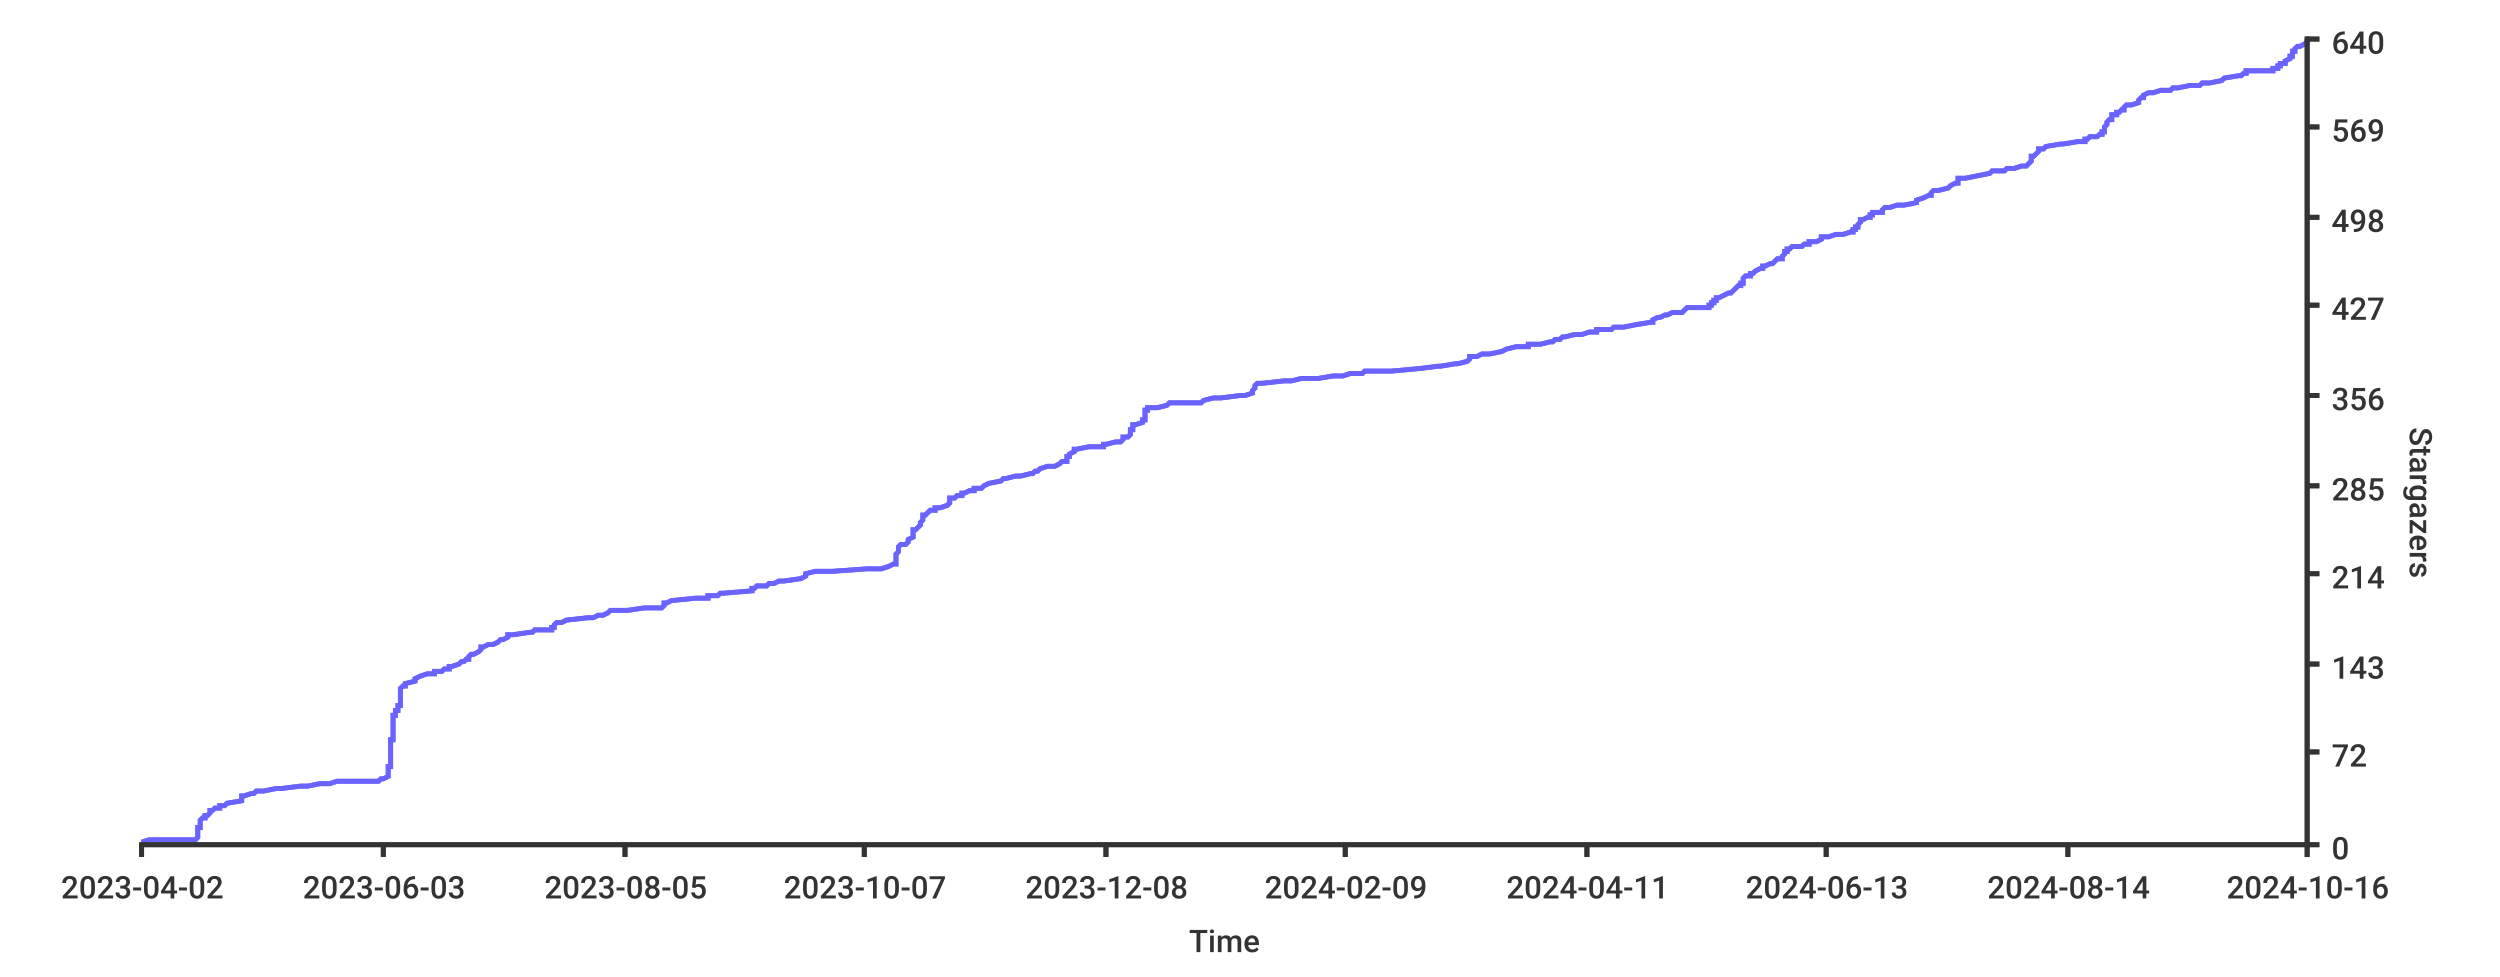
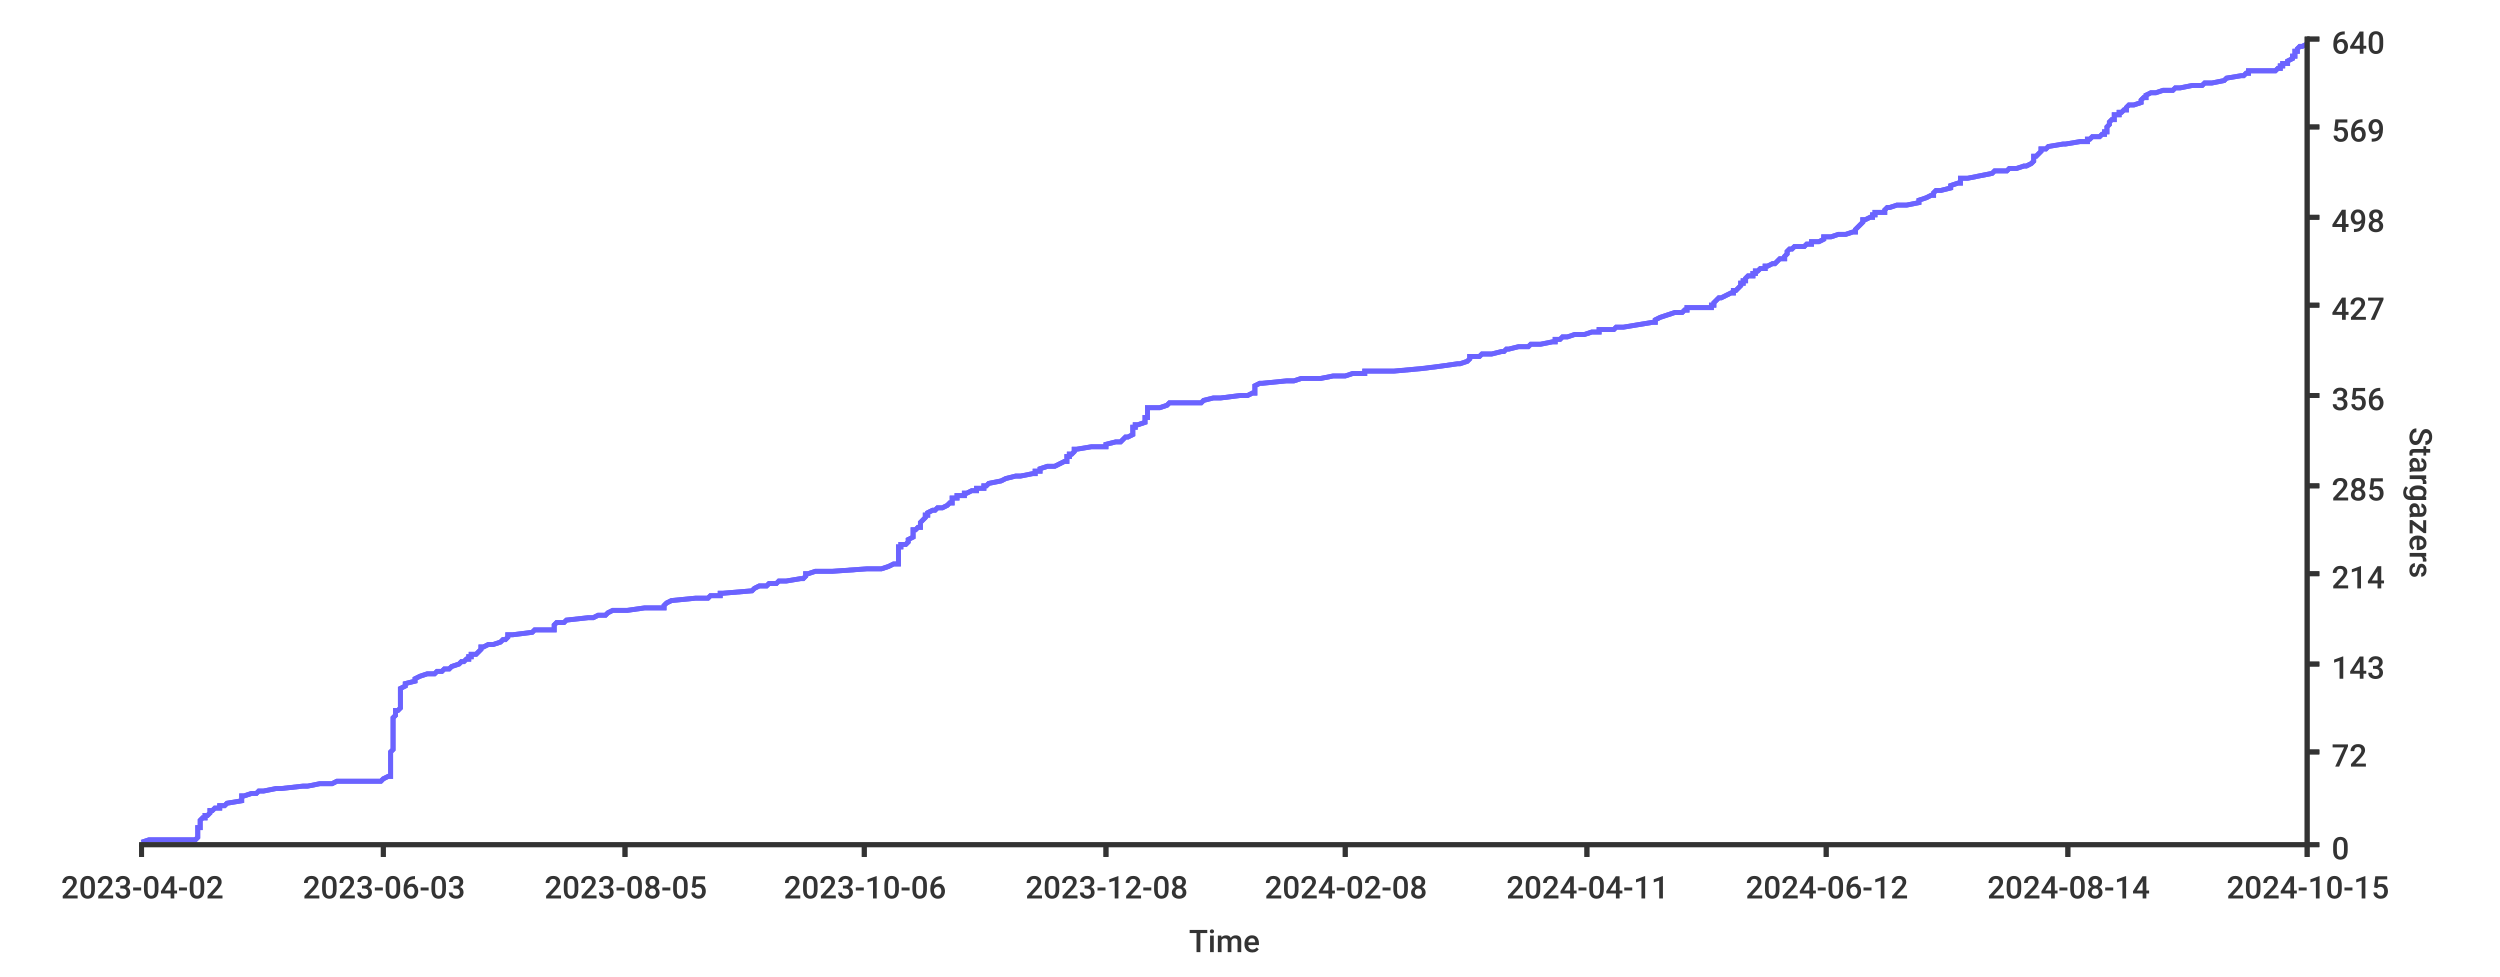
<svg xmlns="http://www.w3.org/2000/svg" width="1024px" height="400px">
  <style type="text/css">
path { fill: none; stroke: rgb(51,51,51); }
path.series { stroke: #6b63ff; }
rect.background { fill: rgb(255,255,255); stroke: none; }

text {
	stroke-width: 0;
	stroke: none;
	fill: rgba(51,51,51,1.0);
	font-size: 12.8px;
	font-family: 'Roboto Medium', sans-serif;
}
</style>
-   <rect rx="8" x="0" y="0" width="1024px" height="400px" class="background" />
-   <rect class="background" rx="8" x="0" y="0" width="1024px" height="400px" />
-   <path class="series" d="M 58 345 L 61 344 L 80 344 L 81 343 L 81 343 L 81 342 L 81 342 L 81 341 L 81 341 L 81 340 L 81 340 L 81 339 L 82 339 L 82 338 L 82 338 L 82 337 L 82 337 L 82 336 L 82 336 L 83 335 L 84 335 L 84 334 L 85 334 L 86 333 L 86 333 L 86 332 L 87 332 L 88 331 L 90 331 L 90 330 L 92 330 L 93 329 L 99 328 L 99 328 L 99 327 L 99 327 L 99 326 L 100 326 L 103 325 L 104 325 L 105 324 L 108 324 L 113 323 L 115 323 L 123 322 L 126 322 L 131 321 L 135 321 L 138 320 L 155 320 L 156 319 L 157 319 L 159 318 L 159 318 L 159 317 L 159 317 L 159 316 L 159 316 L 159 315 L 159 315 L 159 314 L 160 314 L 160 313 L 160 313 L 160 312 L 160 311 L 160 311 L 160 310 L 160 310 L 160 309 L 160 309 L 160 308 L 160 308 L 160 307 L 160 307 L 160 306 L 160 306 L 160 305 L 160 305 L 160 304 L 160 304 L 160 303 L 161 303 L 161 302 L 161 302 L 161 301 L 161 301 L 161 300 L 161 300 L 161 299 L 161 299 L 161 298 L 161 298 L 161 297 L 161 297 L 161 296 L 161 295 L 161 295 L 161 294 L 161 294 L 161 293 L 162 293 L 162 292 L 162 292 L 162 291 L 163 291 L 163 290 L 163 290 L 163 289 L 164 289 L 164 288 L 164 288 L 164 287 L 164 287 L 164 286 L 164 286 L 164 285 L 164 285 L 164 284 L 164 284 L 164 283 L 164 283 L 164 282 L 164 282 L 165 281 L 166 281 L 166 280 L 166 280 L 170 279 L 170 278 L 170 278 L 172 277 L 172 277 L 175 276 L 178 276 L 178 275 L 181 275 L 182 274 L 184 274 L 184 273 L 185 273 L 188 272 L 188 272 L 189 271 L 190 271 L 191 270 L 192 270 L 192 269 L 192 269 L 193 268 L 194 268 L 196 267 L 196 267 L 197 266 L 197 266 L 197 265 L 198 265 L 200 264 L 202 264 L 204 263 L 205 262 L 206 262 L 208 261 L 208 261 L 208 260 L 210 260 L 217 259 L 218 259 L 219 258 L 226 258 L 226 257 L 227 257 L 227 256 L 227 256 L 228 255 L 230 255 L 232 254 L 232 254 L 241 253 L 243 253 L 245 252 L 247 252 L 249 251 L 249 251 L 250 250 L 257 250 L 264 249 L 271 249 L 272 248 L 272 248 L 272 247 L 273 247 L 275 246 L 285 245 L 290 245 L 290 244 L 294 244 L 295 243 L 296 243 L 308 242 L 308 242 L 308 241 L 309 241 L 310 240 L 314 240 L 315 239 L 317 239 L 319 238 L 321 238 L 328 237 L 328 237 L 330 236 L 330 236 L 330 235 L 330 235 L 334 234 L 341 234 L 355 233 L 361 233 L 364 232 L 364 232 L 366 231 L 367 231 L 367 230 L 367 229 L 367 229 L 367 228 L 367 228 L 367 227 L 367 227 L 368 226 L 368 226 L 368 225 L 368 225 L 368 224 L 368 224 L 369 223 L 371 223 L 372 222 L 372 222 L 372 221 L 372 221 L 374 220 L 374 220 L 374 219 L 374 219 L 374 218 L 374 218 L 374 217 L 375 217 L 376 216 L 376 216 L 377 215 L 377 215 L 377 214 L 377 214 L 378 213 L 378 212 L 378 212 L 378 211 L 379 211 L 380 210 L 380 210 L 381 209 L 383 209 L 383 208 L 385 208 L 388 207 L 388 207 L 389 206 L 389 206 L 389 205 L 389 205 L 389 204 L 391 204 L 392 203 L 394 203 L 394 202 L 395 202 L 397 201 L 399 201 L 399 200 L 402 200 L 403 199 L 403 199 L 405 198 L 405 198 L 410 197 L 411 196 L 412 196 L 416 195 L 418 195 L 422 194 L 423 194 L 424 193 L 425 193 L 426 192 L 426 192 L 429 191 L 432 191 L 434 190 L 434 190 L 435 189 L 437 189 L 437 188 L 437 188 L 437 187 L 438 187 L 438 186 L 438 186 L 440 185 L 440 185 L 440 184 L 441 184 L 446 183 L 452 183 L 452 182 L 453 182 L 457 181 L 459 181 L 460 180 L 460 179 L 462 179 L 463 178 L 463 178 L 463 177 L 463 177 L 463 176 L 464 176 L 464 175 L 464 175 L 464 174 L 465 174 L 468 173 L 468 173 L 468 172 L 469 172 L 469 171 L 469 171 L 469 170 L 469 170 L 469 169 L 469 169 L 469 168 L 470 168 L 470 167 L 474 167 L 478 166 L 478 166 L 479 165 L 492 165 L 493 164 L 497 163 L 500 163 L 508 162 L 510 162 L 513 161 L 513 161 L 513 160 L 513 160 L 514 159 L 514 159 L 514 158 L 514 158 L 515 157 L 517 157 L 526 156 L 529 156 L 533 155 L 540 155 L 546 154 L 550 154 L 553 153 L 558 153 L 559 152 L 570 152 L 581 151 L 581 151 L 589 150 L 590 150 L 596 149 L 597 149 L 601 148 L 601 148 L 602 147 L 602 146 L 605 146 L 607 145 L 610 145 L 615 144 L 615 144 L 617 143 L 617 143 L 621 142 L 626 142 L 626 141 L 631 141 L 635 140 L 636 140 L 637 139 L 639 139 L 640 138 L 641 138 L 645 137 L 648 137 L 651 136 L 654 136 L 654 135 L 660 135 L 661 134 L 665 134 L 670 133 L 670 133 L 676 132 L 677 132 L 677 131 L 679 130 L 680 130 L 682 129 L 683 129 L 685 128 L 689 128 L 690 127 L 690 127 L 691 126 L 700 126 L 700 125 L 701 125 L 701 124 L 702 124 L 702 123 L 703 123 L 703 122 L 704 122 L 706 121 L 706 121 L 708 120 L 709 120 L 710 119 L 710 119 L 711 118 L 711 118 L 712 117 L 713 117 L 713 116 L 714 116 L 714 115 L 714 115 L 714 114 L 715 113 L 717 113 L 717 112 L 718 112 L 719 111 L 719 111 L 721 110 L 722 110 L 722 109 L 723 109 L 725 108 L 726 108 L 727 107 L 727 107 L 728 106 L 730 106 L 730 105 L 730 105 L 731 104 L 731 104 L 731 103 L 732 103 L 732 102 L 733 102 L 734 101 L 738 101 L 739 100 L 741 100 L 741 99 L 744 99 L 746 98 L 746 97 L 749 97 L 752 96 L 755 96 L 758 95 L 759 95 L 759 94 L 760 94 L 760 93 L 761 93 L 761 92 L 761 92 L 762 91 L 762 91 L 762 90 L 763 90 L 765 89 L 766 89 L 766 88 L 767 88 L 767 87 L 771 87 L 771 86 L 771 86 L 772 85 L 774 85 L 777 84 L 780 84 L 785 83 L 785 83 L 785 82 L 785 82 L 788 81 L 790 80 L 791 80 L 791 79 L 791 79 L 792 78 L 794 78 L 798 77 L 798 77 L 799 76 L 799 76 L 801 75 L 802 75 L 802 74 L 802 74 L 802 73 L 805 73 L 810 72 L 810 72 L 815 71 L 815 71 L 816 70 L 821 70 L 822 69 L 825 69 L 828 68 L 830 68 L 831 67 L 831 67 L 832 66 L 832 66 L 832 65 L 832 64 L 833 64 L 834 63 L 834 63 L 835 62 L 835 62 L 835 61 L 837 61 L 838 60 L 838 60 L 844 59 L 845 59 L 851 58 L 854 58 L 854 57 L 855 57 L 856 56 L 859 56 L 860 55 L 861 55 L 861 54 L 862 54 L 862 53 L 862 53 L 862 52 L 862 52 L 863 51 L 863 51 L 863 50 L 863 50 L 864 49 L 865 49 L 865 48 L 865 47 L 867 47 L 867 46 L 868 46 L 869 45 L 870 45 L 870 44 L 870 44 L 871 43 L 873 43 L 876 42 L 876 42 L 876 41 L 876 41 L 877 40 L 878 40 L 878 39 L 878 39 L 880 38 L 882 38 L 885 37 L 889 37 L 890 36 L 892 36 L 897 35 L 901 35 L 902 34 L 905 34 L 910 33 L 910 33 L 911 32 L 917 31 L 918 31 L 919 30 L 920 30 L 920 29 L 931 29 L 931 28 L 933 28 L 933 27 L 934 27 L 934 26 L 936 26 L 936 25 L 936 25 L 938 24 L 938 24 L 938 23 L 939 23 L 939 22 L 939 22 L 939 21 L 940 21 L 940 20 L 940 20 L 941 19 L 942 19 L 944 18 L 944 18 L 945 17 L 945 17 L 945 16" stroke-width="2" />
-   <path stroke-width="2" class="series" d="M 58 345 L 61 344 L 80 344 L 81 343 L 81 343 L 81 342 L 81 342 L 81 341 L 81 341 L 81 340 L 81 340 L 81 339 L 82 339 L 82 338 L 82 338 L 82 337 L 82 337 L 82 336 L 82 336 L 83 335 L 84 335 L 84 334 L 85 334 L 86 333 L 86 333 L 86 332 L 87 332 L 88 331 L 90 331 L 90 330 L 92 330 L 93 329 L 99 328 L 99 328 L 99 327 L 99 327 L 99 326 L 100 326 L 103 325 L 104 325 L 105 324 L 108 324 L 113 323 L 115 323 L 123 322 L 126 322 L 131 321 L 135 321 L 138 320 L 155 320 L 156 319 L 157 319 L 159 318 L 159 318 L 159 317 L 159 317 L 159 316 L 159 316 L 159 315 L 159 315 L 159 314 L 160 314 L 160 313 L 160 313 L 160 312 L 160 311 L 160 311 L 160 310 L 160 310 L 160 309 L 160 309 L 160 308 L 160 308 L 160 307 L 160 307 L 160 306 L 160 306 L 160 305 L 160 305 L 160 304 L 160 304 L 160 303 L 161 303 L 161 302 L 161 302 L 161 301 L 161 301 L 161 300 L 161 300 L 161 299 L 161 299 L 161 298 L 161 298 L 161 297 L 161 297 L 161 296 L 161 295 L 161 295 L 161 294 L 161 294 L 161 293 L 162 293 L 162 292 L 162 292 L 162 291 L 163 291 L 163 290 L 163 290 L 163 289 L 164 289 L 164 288 L 164 288 L 164 287 L 164 287 L 164 286 L 164 286 L 164 285 L 164 285 L 164 284 L 164 284 L 164 283 L 164 283 L 164 282 L 164 282 L 165 281 L 166 281 L 166 280 L 166 280 L 170 279 L 170 278 L 170 278 L 172 277 L 172 277 L 175 276 L 178 276 L 178 275 L 181 275 L 182 274 L 184 274 L 184 273 L 185 273 L 188 272 L 188 272 L 189 271 L 190 271 L 191 270 L 192 270 L 192 269 L 192 269 L 193 268 L 194 268 L 196 267 L 196 267 L 197 266 L 197 266 L 197 265 L 198 265 L 200 264 L 202 264 L 204 263 L 205 262 L 206 262 L 208 261 L 208 261 L 208 260 L 210 260 L 217 259 L 218 259 L 219 258 L 226 258 L 226 257 L 227 257 L 227 256 L 227 256 L 228 255 L 230 255 L 232 254 L 232 254 L 241 253 L 243 253 L 245 252 L 247 252 L 249 251 L 249 251 L 250 250 L 257 250 L 264 249 L 271 249 L 272 248 L 272 248 L 272 247 L 273 247 L 275 246 L 285 245 L 290 245 L 290 244 L 294 244 L 295 243 L 296 243 L 308 242 L 308 242 L 308 241 L 309 241 L 310 240 L 314 240 L 315 239 L 317 239 L 319 238 L 321 238 L 328 237 L 328 237 L 330 236 L 330 236 L 330 235 L 330 235 L 334 234 L 341 234 L 355 233 L 361 233 L 364 232 L 364 232 L 366 231 L 367 231 L 367 230 L 367 229 L 367 229 L 367 228 L 367 228 L 367 227 L 367 227 L 368 226 L 368 226 L 368 225 L 368 225 L 368 224 L 368 224 L 369 223 L 371 223 L 372 222 L 372 222 L 372 221 L 372 221 L 374 220 L 374 220 L 374 219 L 374 219 L 374 218 L 374 218 L 374 217 L 375 217 L 376 216 L 376 216 L 377 215 L 377 215 L 377 214 L 377 214 L 378 213 L 378 212 L 378 212 L 378 211 L 379 211 L 380 210 L 380 210 L 381 209 L 383 209 L 383 208 L 385 208 L 388 207 L 388 207 L 389 206 L 389 206 L 389 205 L 389 205 L 389 204 L 391 204 L 392 203 L 394 203 L 394 202 L 395 202 L 397 201 L 399 201 L 399 200 L 402 200 L 403 199 L 403 199 L 405 198 L 405 198 L 410 197 L 411 196 L 412 196 L 416 195 L 418 195 L 422 194 L 423 194 L 424 193 L 425 193 L 426 192 L 426 192 L 429 191 L 432 191 L 434 190 L 434 190 L 435 189 L 437 189 L 437 188 L 437 188 L 437 187 L 438 187 L 438 186 L 438 186 L 440 185 L 440 185 L 440 184 L 441 184 L 446 183 L 452 183 L 452 182 L 453 182 L 457 181 L 459 181 L 460 180 L 460 179 L 462 179 L 463 178 L 463 178 L 463 177 L 463 177 L 463 176 L 464 176 L 464 175 L 464 175 L 464 174 L 465 174 L 468 173 L 468 173 L 468 172 L 469 172 L 469 171 L 469 171 L 469 170 L 469 170 L 469 169 L 469 169 L 469 168 L 470 168 L 470 167 L 474 167 L 478 166 L 478 166 L 479 165 L 492 165 L 493 164 L 497 163 L 500 163 L 508 162 L 510 162 L 513 161 L 513 161 L 513 160 L 513 160 L 514 159 L 514 159 L 514 158 L 514 158 L 515 157 L 517 157 L 526 156 L 529 156 L 533 155 L 540 155 L 546 154 L 550 154 L 553 153 L 558 153 L 559 152 L 570 152 L 581 151 L 581 151 L 589 150 L 590 150 L 596 149 L 597 149 L 601 148 L 601 148 L 602 147 L 602 146 L 605 146 L 607 145 L 610 145 L 615 144 L 615 144 L 617 143 L 617 143 L 621 142 L 626 142 L 626 141 L 631 141 L 635 140 L 636 140 L 637 139 L 639 139 L 640 138 L 641 138 L 645 137 L 648 137 L 651 136 L 654 136 L 654 135 L 660 135 L 661 134 L 665 134 L 670 133 L 670 133 L 676 132 L 677 132 L 677 131 L 679 130 L 680 130 L 682 129 L 683 129 L 685 128 L 689 128 L 690 127 L 690 127 L 691 126 L 700 126 L 700 125 L 701 125 L 701 124 L 702 124 L 702 123 L 703 123 L 703 122 L 704 122 L 706 121 L 706 121 L 708 120 L 709 120 L 710 119 L 710 119 L 711 118 L 711 118 L 712 117 L 713 117 L 713 116 L 714 116 L 714 115 L 714 115 L 714 114 L 715 113 L 717 113 L 717 112 L 718 112 L 719 111 L 719 111 L 721 110 L 722 110 L 722 109 L 723 109 L 725 108 L 726 108 L 727 107 L 727 107 L 728 106 L 730 106 L 730 105 L 730 105 L 731 104 L 731 104 L 731 103 L 732 103 L 732 102 L 733 102 L 734 101 L 738 101 L 739 100 L 741 100 L 741 99 L 744 99 L 746 98 L 746 97 L 749 97 L 752 96 L 755 96 L 758 95 L 759 95 L 759 94 L 760 94 L 760 93 L 761 93 L 761 92 L 761 92 L 762 91 L 762 91 L 762 90 L 763 90 L 765 89 L 766 89 L 766 88 L 767 88 L 767 87 L 771 87 L 771 86 L 771 86 L 772 85 L 774 85 L 777 84 L 780 84 L 785 83 L 785 83 L 785 82 L 785 82 L 788 81 L 790 80 L 791 80 L 791 79 L 791 79 L 792 78 L 794 78 L 798 77 L 798 77 L 799 76 L 799 76 L 801 75 L 802 75 L 802 74 L 802 74 L 802 73 L 805 73 L 810 72 L 810 72 L 815 71 L 815 71 L 816 70 L 821 70 L 822 69 L 825 69 L 828 68 L 830 68 L 831 67 L 831 67 L 832 66 L 832 66 L 832 65 L 832 64 L 833 64 L 834 63 L 834 63 L 835 62 L 835 62 L 835 61 L 837 61 L 838 60 L 838 60 L 844 59 L 845 59 L 851 58 L 854 58 L 854 57 L 855 57 L 856 56 L 859 56 L 860 55 L 861 55 L 861 54 L 862 54 L 862 53 L 862 53 L 862 52 L 862 52 L 863 51 L 863 51 L 863 50 L 863 50 L 864 49 L 865 49 L 865 48 L 865 47 L 867 47 L 867 46 L 868 46 L 869 45 L 870 45 L 870 44 L 870 44 L 871 43 L 873 43 L 876 42 L 876 42 L 876 41 L 876 41 L 877 40 L 878 40 L 878 39 L 878 39 L 880 38 L 882 38 L 885 37 L 889 37 L 890 36 L 892 36 L 897 35 L 901 35 L 902 34 L 905 34 L 910 33 L 910 33 L 911 32 L 917 31 L 918 31 L 919 30 L 920 30 L 920 29 L 931 29 L 931 28 L 933 28 L 933 27 L 934 27 L 934 26 L 936 26 L 936 25 L 936 25 L 938 24 L 938 24 L 938 23 L 939 23 L 939 22 L 939 22 L 939 21 L 940 21 L 940 20 L 940 20 L 941 19 L 942 19 L 944 18 L 944 18 L 945 17 L 945 17 L 945 16" />
+   <rect y="0" width="1024px" height="400px" class="background" rx="8" x="0" />
+   <rect width="1024px" height="400px" class="background" rx="8" x="0" y="0" />
+   <path stroke-width="2" class="series" d="M 58 345 L 61 344 L 80 344 L 81 343 L 81 343 L 81 342 L 81 342 L 81 341 L 81 341 L 81 340 L 81 340 L 81 339 L 82 339 L 82 338 L 82 338 L 82 337 L 82 337 L 82 336 L 82 336 L 83 335 L 84 335 L 84 334 L 85 334 L 86 333 L 86 333 L 86 332 L 87 332 L 88 331 L 90 331 L 90 330 L 92 330 L 93 329 L 99 328 L 99 328 L 99 327 L 99 327 L 99 326 L 100 326 L 103 325 L 105 325 L 106 324 L 108 324 L 113 323 L 115 323 L 124 322 L 126 322 L 131 321 L 136 321 L 138 320 L 156 320 L 157 319 L 157 319 L 159 318 L 160 318 L 160 317 L 160 317 L 160 316 L 160 316 L 160 315 L 160 315 L 160 314 L 160 314 L 160 313 L 160 313 L 160 312 L 160 311 L 160 311 L 160 310 L 160 310 L 160 309 L 160 309 L 160 308 L 160 308 L 161 307 L 161 307 L 161 306 L 161 306 L 161 305 L 161 305 L 161 304 L 161 304 L 161 303 L 161 303 L 161 302 L 161 302 L 161 301 L 161 301 L 161 300 L 161 300 L 161 299 L 161 299 L 161 298 L 161 298 L 161 297 L 161 297 L 161 296 L 161 295 L 161 295 L 161 294 L 161 294 L 162 293 L 162 293 L 162 292 L 162 292 L 162 291 L 163 291 L 164 290 L 164 290 L 164 289 L 164 289 L 164 288 L 164 288 L 164 287 L 164 287 L 164 286 L 164 286 L 164 285 L 164 285 L 164 284 L 164 284 L 164 283 L 164 283 L 164 282 L 164 282 L 166 281 L 166 281 L 166 280 L 166 280 L 170 279 L 170 278 L 170 278 L 172 277 L 172 277 L 175 276 L 178 276 L 179 275 L 181 275 L 182 274 L 184 274 L 185 273 L 185 273 L 188 272 L 188 272 L 189 271 L 190 271 L 191 270 L 192 270 L 192 269 L 193 269 L 193 268 L 195 268 L 196 267 L 196 267 L 197 266 L 197 266 L 197 265 L 198 265 L 200 264 L 202 264 L 205 263 L 206 262 L 207 262 L 208 261 L 208 261 L 208 260 L 210 260 L 218 259 L 218 259 L 219 258 L 227 258 L 227 257 L 227 257 L 227 256 L 227 256 L 228 255 L 231 255 L 232 254 L 232 254 L 241 253 L 243 253 L 245 252 L 248 252 L 249 251 L 249 251 L 251 250 L 257 250 L 264 249 L 272 249 L 272 248 L 272 248 L 273 247 L 273 247 L 275 246 L 285 245 L 290 245 L 291 244 L 295 244 L 295 243 L 296 243 L 308 242 L 308 242 L 309 241 L 309 241 L 311 240 L 314 240 L 315 239 L 318 239 L 319 238 L 322 238 L 328 237 L 329 237 L 330 236 L 330 236 L 330 235 L 331 235 L 334 234 L 341 234 L 355 233 L 361 233 L 364 232 L 364 232 L 366 231 L 368 231 L 368 230 L 368 229 L 368 229 L 368 228 L 368 228 L 368 227 L 368 227 L 368 226 L 368 226 L 368 225 L 368 225 L 368 224 L 369 224 L 369 223 L 371 223 L 372 222 L 372 222 L 372 221 L 372 221 L 374 220 L 374 220 L 374 219 L 374 219 L 374 218 L 374 218 L 374 217 L 375 217 L 376 216 L 377 216 L 377 215 L 377 215 L 377 214 L 377 214 L 378 213 L 379 212 L 379 212 L 379 211 L 380 211 L 380 210 L 380 210 L 382 209 L 383 209 L 384 208 L 386 208 L 388 207 L 388 207 L 389 206 L 390 206 L 390 205 L 390 205 L 390 204 L 392 204 L 392 203 L 395 203 L 395 202 L 396 202 L 398 201 L 400 201 L 400 200 L 403 200 L 403 199 L 404 199 L 405 198 L 405 198 L 410 197 L 412 196 L 412 196 L 416 195 L 418 195 L 423 194 L 424 194 L 424 193 L 426 193 L 426 192 L 426 192 L 429 191 L 432 191 L 434 190 L 434 190 L 436 189 L 437 189 L 437 188 L 437 188 L 437 187 L 438 187 L 438 186 L 439 186 L 440 185 L 440 185 L 440 184 L 441 184 L 447 183 L 453 183 L 453 182 L 453 182 L 457 181 L 459 181 L 460 180 L 461 179 L 462 179 L 464 178 L 464 178 L 464 177 L 464 177 L 464 176 L 464 176 L 464 175 L 465 175 L 465 174 L 466 174 L 469 173 L 469 173 L 469 172 L 469 172 L 469 171 L 470 171 L 470 170 L 470 170 L 470 169 L 470 169 L 470 168 L 470 168 L 470 167 L 475 167 L 478 166 L 478 166 L 479 165 L 492 165 L 493 164 L 497 163 L 500 163 L 508 162 L 511 162 L 513 161 L 514 161 L 514 160 L 514 160 L 514 159 L 514 159 L 514 158 L 514 158 L 516 157 L 517 157 L 527 156 L 530 156 L 533 155 L 541 155 L 546 154 L 551 154 L 554 153 L 559 153 L 559 152 L 571 152 L 582 151 L 582 151 L 590 150 L 590 150 L 597 149 L 598 149 L 601 148 L 601 148 L 602 147 L 602 146 L 606 146 L 607 145 L 611 145 L 615 144 L 616 144 L 617 143 L 618 143 L 622 142 L 626 142 L 627 141 L 631 141 L 636 140 L 637 140 L 637 139 L 639 139 L 640 138 L 642 138 L 645 137 L 649 137 L 652 136 L 655 136 L 655 135 L 661 135 L 662 134 L 665 134 L 671 133 L 671 133 L 677 132 L 678 132 L 678 131 L 680 130 L 680 130 L 683 129 L 683 129 L 686 128 L 689 128 L 690 127 L 691 127 L 691 126 L 701 126 L 701 125 L 702 125 L 702 124 L 702 124 L 703 123 L 703 123 L 704 122 L 705 122 L 707 121 L 707 121 L 709 120 L 710 120 L 710 119 L 711 119 L 712 118 L 712 118 L 713 117 L 713 117 L 713 116 L 714 116 L 714 115 L 715 115 L 715 114 L 716 113 L 718 113 L 718 112 L 719 112 L 719 111 L 720 111 L 721 110 L 723 110 L 723 109 L 724 109 L 726 108 L 727 108 L 728 107 L 728 107 L 729 106 L 731 106 L 731 105 L 731 105 L 732 104 L 732 104 L 732 103 L 732 103 L 733 102 L 734 102 L 735 101 L 739 101 L 740 100 L 742 100 L 742 99 L 745 99 L 747 98 L 747 97 L 750 97 L 753 96 L 756 96 L 759 95 L 760 95 L 760 94 L 760 94 L 761 93 L 761 93 L 762 92 L 762 92 L 763 91 L 763 91 L 763 90 L 764 90 L 766 89 L 767 89 L 767 88 L 768 88 L 768 87 L 772 87 L 772 86 L 772 86 L 773 85 L 774 85 L 777 84 L 781 84 L 786 83 L 786 83 L 786 82 L 786 82 L 789 81 L 791 80 L 792 80 L 792 79 L 792 79 L 793 78 L 795 78 L 799 77 L 799 77 L 799 76 L 799 76 L 802 75 L 803 75 L 803 74 L 803 74 L 803 73 L 806 73 L 811 72 L 811 72 L 816 71 L 816 71 L 817 70 L 822 70 L 823 69 L 826 69 L 829 68 L 830 68 L 832 67 L 832 67 L 833 66 L 833 66 L 833 65 L 833 64 L 834 64 L 835 63 L 835 63 L 836 62 L 836 62 L 836 61 L 838 61 L 839 60 L 839 60 L 845 59 L 846 59 L 852 58 L 855 58 L 855 57 L 856 57 L 857 56 L 860 56 L 861 55 L 862 55 L 862 54 L 863 54 L 863 53 L 863 53 L 863 52 L 863 52 L 864 51 L 864 51 L 864 50 L 864 50 L 865 49 L 866 49 L 866 48 L 866 47 L 868 47 L 868 46 L 869 46 L 870 45 L 871 45 L 871 44 L 871 44 L 872 43 L 874 43 L 877 42 L 877 42 L 877 41 L 877 41 L 878 40 L 879 40 L 879 39 L 879 39 L 881 38 L 883 38 L 886 37 L 890 37 L 891 36 L 893 36 L 898 35 L 902 35 L 903 34 L 906 34 L 911 33 L 911 33 L 912 32 L 918 31 L 919 31 L 920 30 L 921 30 L 921 29 L 932 29 L 933 28 L 934 28 L 934 27 L 935 27 L 935 26 L 937 26 L 937 25 L 937 25 L 939 24 L 939 24 L 939 23 L 940 23 L 940 22 L 940 22 L 940 21 L 941 21 L 941 20 L 941 20 L 942 19 L 943 19 L 945 18 L 945 18" />
+   <path class="series" d="M 58 345 L 61 344 L 80 344 L 81 343 L 81 343 L 81 342 L 81 342 L 81 341 L 81 341 L 81 340 L 81 340 L 81 339 L 82 339 L 82 338 L 82 338 L 82 337 L 82 337 L 82 336 L 82 336 L 83 335 L 84 335 L 84 334 L 85 334 L 86 333 L 86 333 L 86 332 L 87 332 L 88 331 L 90 331 L 90 330 L 92 330 L 93 329 L 99 328 L 99 328 L 99 327 L 99 327 L 99 326 L 100 326 L 103 325 L 105 325 L 106 324 L 108 324 L 113 323 L 115 323 L 124 322 L 126 322 L 131 321 L 136 321 L 138 320 L 156 320 L 157 319 L 157 319 L 159 318 L 160 318 L 160 317 L 160 317 L 160 316 L 160 316 L 160 315 L 160 315 L 160 314 L 160 314 L 160 313 L 160 313 L 160 312 L 160 311 L 160 311 L 160 310 L 160 310 L 160 309 L 160 309 L 160 308 L 160 308 L 161 307 L 161 307 L 161 306 L 161 306 L 161 305 L 161 305 L 161 304 L 161 304 L 161 303 L 161 303 L 161 302 L 161 302 L 161 301 L 161 301 L 161 300 L 161 300 L 161 299 L 161 299 L 161 298 L 161 298 L 161 297 L 161 297 L 161 296 L 161 295 L 161 295 L 161 294 L 161 294 L 162 293 L 162 293 L 162 292 L 162 292 L 162 291 L 163 291 L 164 290 L 164 290 L 164 289 L 164 289 L 164 288 L 164 288 L 164 287 L 164 287 L 164 286 L 164 286 L 164 285 L 164 285 L 164 284 L 164 284 L 164 283 L 164 283 L 164 282 L 164 282 L 166 281 L 166 281 L 166 280 L 166 280 L 170 279 L 170 278 L 170 278 L 172 277 L 172 277 L 175 276 L 178 276 L 179 275 L 181 275 L 182 274 L 184 274 L 185 273 L 185 273 L 188 272 L 188 272 L 189 271 L 190 271 L 191 270 L 192 270 L 192 269 L 193 269 L 193 268 L 195 268 L 196 267 L 196 267 L 197 266 L 197 266 L 197 265 L 198 265 L 200 264 L 202 264 L 205 263 L 206 262 L 207 262 L 208 261 L 208 261 L 208 260 L 210 260 L 218 259 L 218 259 L 219 258 L 227 258 L 227 257 L 227 257 L 227 256 L 227 256 L 228 255 L 231 255 L 232 254 L 232 254 L 241 253 L 243 253 L 245 252 L 248 252 L 249 251 L 249 251 L 251 250 L 257 250 L 264 249 L 272 249 L 272 248 L 272 248 L 273 247 L 273 247 L 275 246 L 285 245 L 290 245 L 291 244 L 295 244 L 295 243 L 296 243 L 308 242 L 308 242 L 309 241 L 309 241 L 311 240 L 314 240 L 315 239 L 318 239 L 319 238 L 322 238 L 328 237 L 329 237 L 330 236 L 330 236 L 330 235 L 331 235 L 334 234 L 341 234 L 355 233 L 361 233 L 364 232 L 364 232 L 366 231 L 368 231 L 368 230 L 368 229 L 368 229 L 368 228 L 368 228 L 368 227 L 368 227 L 368 226 L 368 226 L 368 225 L 368 225 L 368 224 L 369 224 L 369 223 L 371 223 L 372 222 L 372 222 L 372 221 L 372 221 L 374 220 L 374 220 L 374 219 L 374 219 L 374 218 L 374 218 L 374 217 L 375 217 L 376 216 L 377 216 L 377 215 L 377 215 L 377 214 L 377 214 L 378 213 L 379 212 L 379 212 L 379 211 L 380 211 L 380 210 L 380 210 L 382 209 L 383 209 L 384 208 L 386 208 L 388 207 L 388 207 L 389 206 L 390 206 L 390 205 L 390 205 L 390 204 L 392 204 L 392 203 L 395 203 L 395 202 L 396 202 L 398 201 L 400 201 L 400 200 L 403 200 L 403 199 L 404 199 L 405 198 L 405 198 L 410 197 L 412 196 L 412 196 L 416 195 L 418 195 L 423 194 L 424 194 L 424 193 L 426 193 L 426 192 L 426 192 L 429 191 L 432 191 L 434 190 L 434 190 L 436 189 L 437 189 L 437 188 L 437 188 L 437 187 L 438 187 L 438 186 L 439 186 L 440 185 L 440 185 L 440 184 L 441 184 L 447 183 L 453 183 L 453 182 L 453 182 L 457 181 L 459 181 L 460 180 L 461 179 L 462 179 L 464 178 L 464 178 L 464 177 L 464 177 L 464 176 L 464 176 L 464 175 L 465 175 L 465 174 L 466 174 L 469 173 L 469 173 L 469 172 L 469 172 L 469 171 L 470 171 L 470 170 L 470 170 L 470 169 L 470 169 L 470 168 L 470 168 L 470 167 L 475 167 L 478 166 L 478 166 L 479 165 L 492 165 L 493 164 L 497 163 L 500 163 L 508 162 L 511 162 L 513 161 L 514 161 L 514 160 L 514 160 L 514 159 L 514 159 L 514 158 L 514 158 L 516 157 L 517 157 L 527 156 L 530 156 L 533 155 L 541 155 L 546 154 L 551 154 L 554 153 L 559 153 L 559 152 L 571 152 L 582 151 L 582 151 L 590 150 L 590 150 L 597 149 L 598 149 L 601 148 L 601 148 L 602 147 L 602 146 L 606 146 L 607 145 L 611 145 L 615 144 L 616 144 L 617 143 L 618 143 L 622 142 L 626 142 L 627 141 L 631 141 L 636 140 L 637 140 L 637 139 L 639 139 L 640 138 L 642 138 L 645 137 L 649 137 L 652 136 L 655 136 L 655 135 L 661 135 L 662 134 L 665 134 L 671 133 L 671 133 L 677 132 L 678 132 L 678 131 L 680 130 L 680 130 L 683 129 L 683 129 L 686 128 L 689 128 L 690 127 L 691 127 L 691 126 L 701 126 L 701 125 L 702 125 L 702 124 L 702 124 L 703 123 L 703 123 L 704 122 L 705 122 L 707 121 L 707 121 L 709 120 L 710 120 L 710 119 L 711 119 L 712 118 L 712 118 L 713 117 L 713 117 L 713 116 L 714 116 L 714 115 L 715 115 L 715 114 L 716 113 L 718 113 L 718 112 L 719 112 L 719 111 L 720 111 L 721 110 L 723 110 L 723 109 L 724 109 L 726 108 L 727 108 L 728 107 L 728 107 L 729 106 L 731 106 L 731 105 L 731 105 L 732 104 L 732 104 L 732 103 L 732 103 L 733 102 L 734 102 L 735 101 L 739 101 L 740 100 L 742 100 L 742 99 L 745 99 L 747 98 L 747 97 L 750 97 L 753 96 L 756 96 L 759 95 L 760 95 L 760 94 L 760 94 L 761 93 L 761 93 L 762 92 L 762 92 L 763 91 L 763 91 L 763 90 L 764 90 L 766 89 L 767 89 L 767 88 L 768 88 L 768 87 L 772 87 L 772 86 L 772 86 L 773 85 L 774 85 L 777 84 L 781 84 L 786 83 L 786 83 L 786 82 L 786 82 L 789 81 L 791 80 L 792 80 L 792 79 L 792 79 L 793 78 L 795 78 L 799 77 L 799 77 L 799 76 L 799 76 L 802 75 L 803 75 L 803 74 L 803 74 L 803 73 L 806 73 L 811 72 L 811 72 L 816 71 L 816 71 L 817 70 L 822 70 L 823 69 L 826 69 L 829 68 L 830 68 L 832 67 L 832 67 L 833 66 L 833 66 L 833 65 L 833 64 L 834 64 L 835 63 L 835 63 L 836 62 L 836 62 L 836 61 L 838 61 L 839 60 L 839 60 L 845 59 L 846 59 L 852 58 L 855 58 L 855 57 L 856 57 L 857 56 L 860 56 L 861 55 L 862 55 L 862 54 L 863 54 L 863 53 L 863 53 L 863 52 L 863 52 L 864 51 L 864 51 L 864 50 L 864 50 L 865 49 L 866 49 L 866 48 L 866 47 L 868 47 L 868 46 L 869 46 L 870 45 L 871 45 L 871 44 L 871 44 L 872 43 L 874 43 L 877 42 L 877 42 L 877 41 L 877 41 L 878 40 L 879 40 L 879 39 L 879 39 L 881 38 L 883 38 L 886 37 L 890 37 L 891 36 L 893 36 L 898 35 L 902 35 L 903 34 L 906 34 L 911 33 L 911 33 L 912 32 L 918 31 L 919 31 L 920 30 L 921 30 L 921 29 L 932 29 L 933 28 L 934 28 L 934 27 L 935 27 L 935 26 L 937 26 L 937 25 L 937 25 L 939 24 L 939 24 L 939 23 L 940 23 L 940 22 L 940 22 L 940 21 L 941 21 L 941 20 L 941 20 L 942 19 L 943 19 L 945 18 L 945 18" stroke-width="2" />
  <path stroke-width="2" d="M 945 346 L 945 15" />
  <path stroke-width="2" d="M 945 346 L 945 15" />
-   <path stroke-width="2" d="M 945 346 L 950 346" />
+   <path d="M 945 346 L 950 346" stroke-width="2" />
  <path stroke-width="2" d="M 945 346 L 950 346" />
  <text x="955" y="352">0</text>
  <path stroke-width="2" d="M 945 308 L 950 308" />
-   <path stroke-width="2" d="M 945 308 L 950 308" />
+   <path d="M 945 308 L 950 308" stroke-width="2" />
  <text x="955" y="314">72</text>
-   <path stroke-width="2" d="M 945 272 L 950 272" />
+   <path d="M 945 272 L 950 272" stroke-width="2" />
  <path stroke-width="2" d="M 945 272 L 950 272" />
  <text x="955" y="278">143</text>
  <path stroke-width="2" d="M 945 235 L 950 235" />
  <path stroke-width="2" d="M 945 235 L 950 235" />
  <text x="955" y="241">214</text>
  <path stroke-width="2" d="M 945 199 L 950 199" />
  <path stroke-width="2" d="M 945 199 L 950 199" />
  <text x="955" y="205">285</text>
  <path stroke-width="2" d="M 945 162 L 950 162" />
-   <path stroke-width="2" d="M 945 162 L 950 162" />
+   <path d="M 945 162 L 950 162" stroke-width="2" />
  <text x="955" y="168">356</text>
-   <path stroke-width="2" d="M 945 125 L 950 125" />
-   <path stroke-width="2" d="M 945 125 L 950 125" />
+   <path d="M 945 125 L 950 125" stroke-width="2" />
+   <path d="M 945 125 L 950 125" stroke-width="2" />
  <text x="955" y="131">427</text>
  <path stroke-width="2" d="M 945 89 L 950 89" />
  <path stroke-width="2" d="M 945 89 L 950 89" />
  <text x="955" y="95">498</text>
  <path stroke-width="2" d="M 945 52 L 950 52" />
  <path stroke-width="2" d="M 945 52 L 950 52" />
-   <text y="58" x="955">569</text>
-   <path d="M 945 16 L 950 16" stroke-width="2" />
+   <text x="955" y="58">569</text>
+   <path stroke-width="2" d="M 945 16 L 950 16" />
  <path stroke-width="2" d="M 945 16 L 950 16" />
  <text x="955" y="22">640</text>
-   <text y="175" transform="rotate(90.00,987,175)" x="987">Stargazers</text>
+   <text x="987" y="175" transform="rotate(90.00,987,175)">Stargazers</text>
  <path stroke-width="2" d="M 57 346 L 945 346" />
  <path stroke-width="2" d="M 57 346 L 945 346" />
  <path stroke-width="2" d="M 58 346 L 58 351" />
  <path stroke-width="2" d="M 58 346 L 58 351" />
-   <text x="25" y="368">2023-04-02</text>
+   <text y="368" x="25">2023-04-02</text>
  <path stroke-width="2" d="M 157 346 L 157 351" />
-   <path d="M 157 346 L 157 351" stroke-width="2" />
+   <path stroke-width="2" d="M 157 346 L 157 351" />
  <text x="124" y="368">2023-06-03</text>
-   <path d="M 256 346 L 256 351" stroke-width="2" />
+   <path stroke-width="2" d="M 256 346 L 256 351" />
  <path stroke-width="2" d="M 256 346 L 256 351" />
  <text x="223" y="368">2023-08-05</text>
  <path stroke-width="2" d="M 354 346 L 354 351" />
  <path stroke-width="2" d="M 354 346 L 354 351" />
-   <text y="368" x="321">2023-10-07</text>
+   <text x="321" y="368">2023-10-06</text>
  <path stroke-width="2" d="M 453 346 L 453 351" />
  <path stroke-width="2" d="M 453 346 L 453 351" />
  <text x="420" y="368">2023-12-08</text>
  <path stroke-width="2" d="M 551 346 L 551 351" />
  <path stroke-width="2" d="M 551 346 L 551 351" />
-   <text x="518" y="368">2024-02-09</text>
+   <text x="518" y="368">2024-02-08</text>
  <path stroke-width="2" d="M 650 346 L 650 351" />
-   <path d="M 650 346 L 650 351" stroke-width="2" />
+   <path stroke-width="2" d="M 650 346 L 650 351" />
  <text x="617" y="368">2024-04-11</text>
  <path stroke-width="2" d="M 748 346 L 748 351" />
  <path stroke-width="2" d="M 748 346 L 748 351" />
-   <text x="715" y="368">2024-06-13</text>
+   <text x="715" y="368">2024-06-12</text>
  <path stroke-width="2" d="M 847 346 L 847 351" />
-   <path d="M 847 346 L 847 351" stroke-width="2" />
+   <path stroke-width="2" d="M 847 346 L 847 351" />
  <text x="814" y="368">2024-08-14</text>
  <path stroke-width="2" d="M 945 346 L 945 351" />
  <path stroke-width="2" d="M 945 346 L 945 351" />
-   <text y="368" x="912">2024-10-16</text>
+   <text x="912" y="368">2024-10-15</text>
  <text x="487" y="390">Time</text>
</svg>
